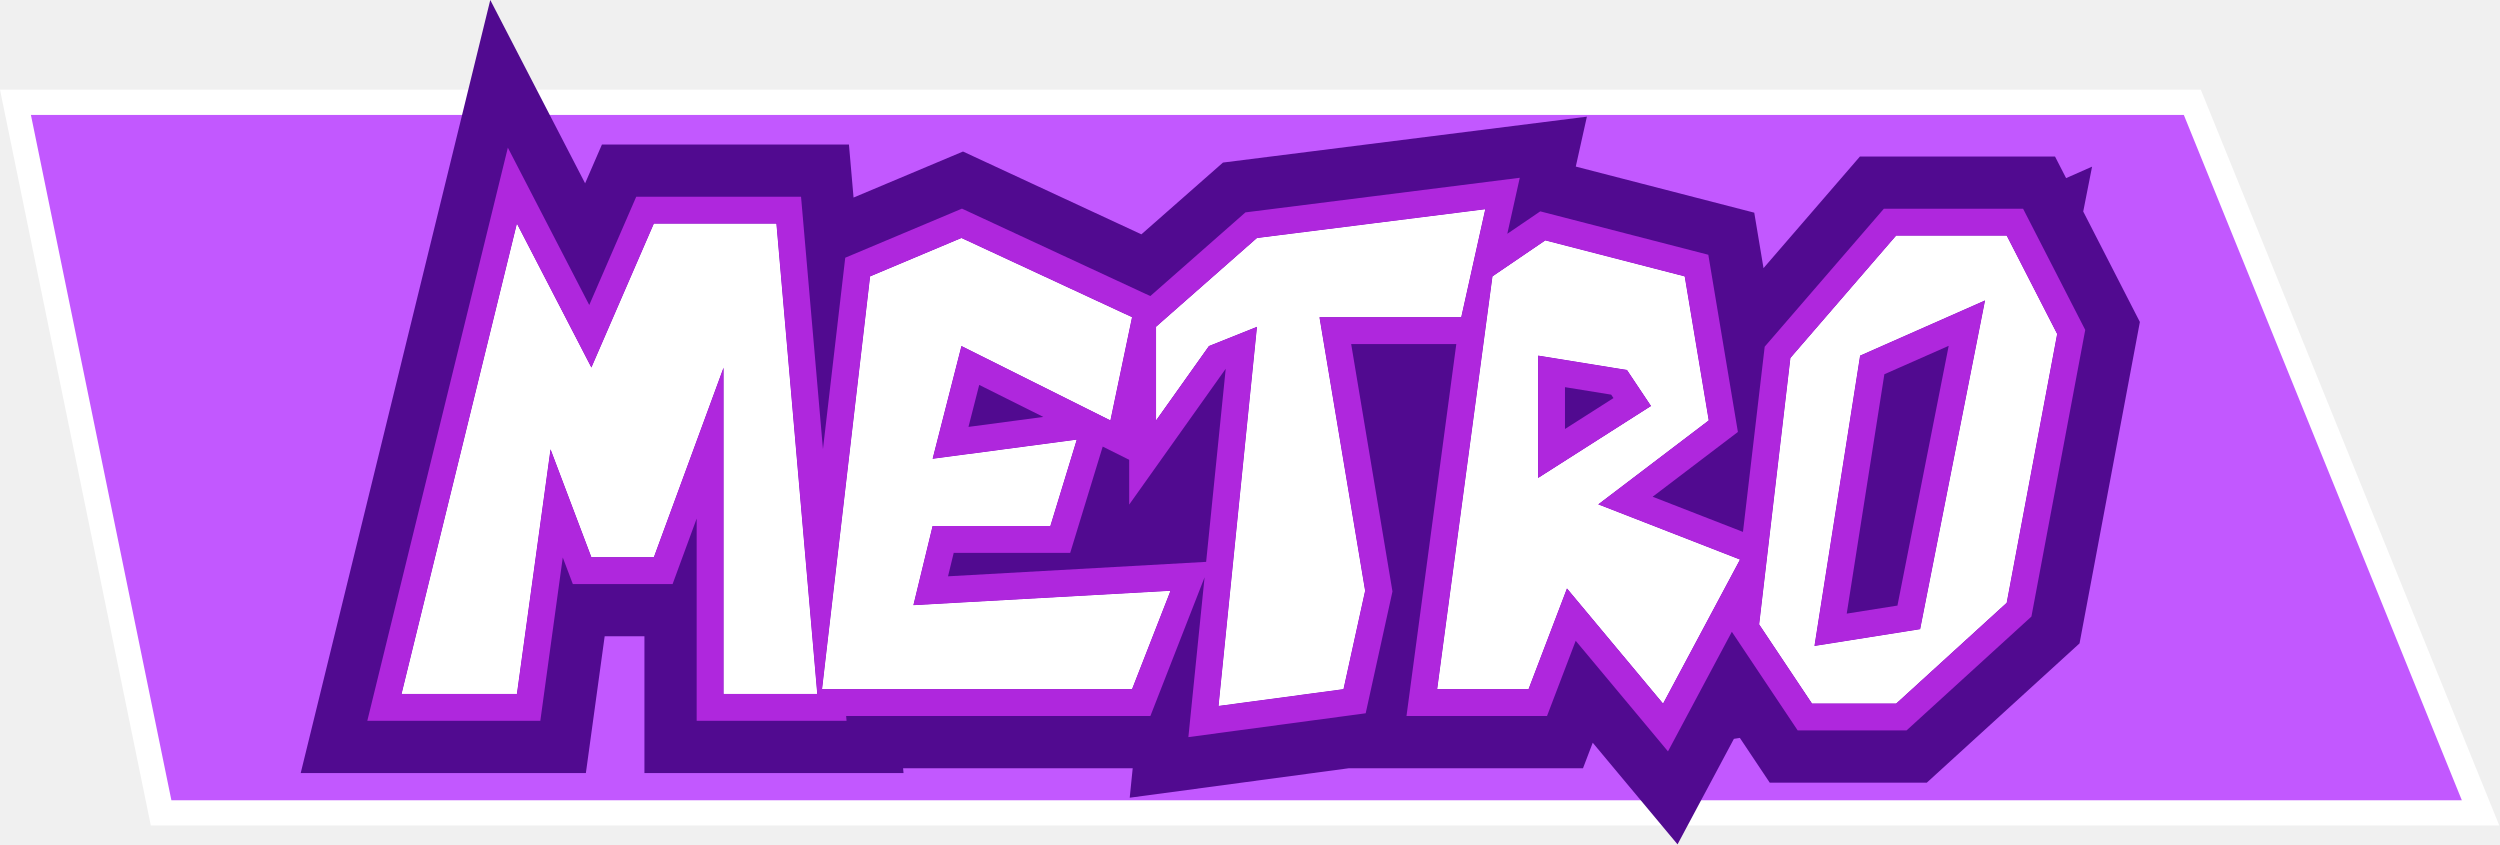
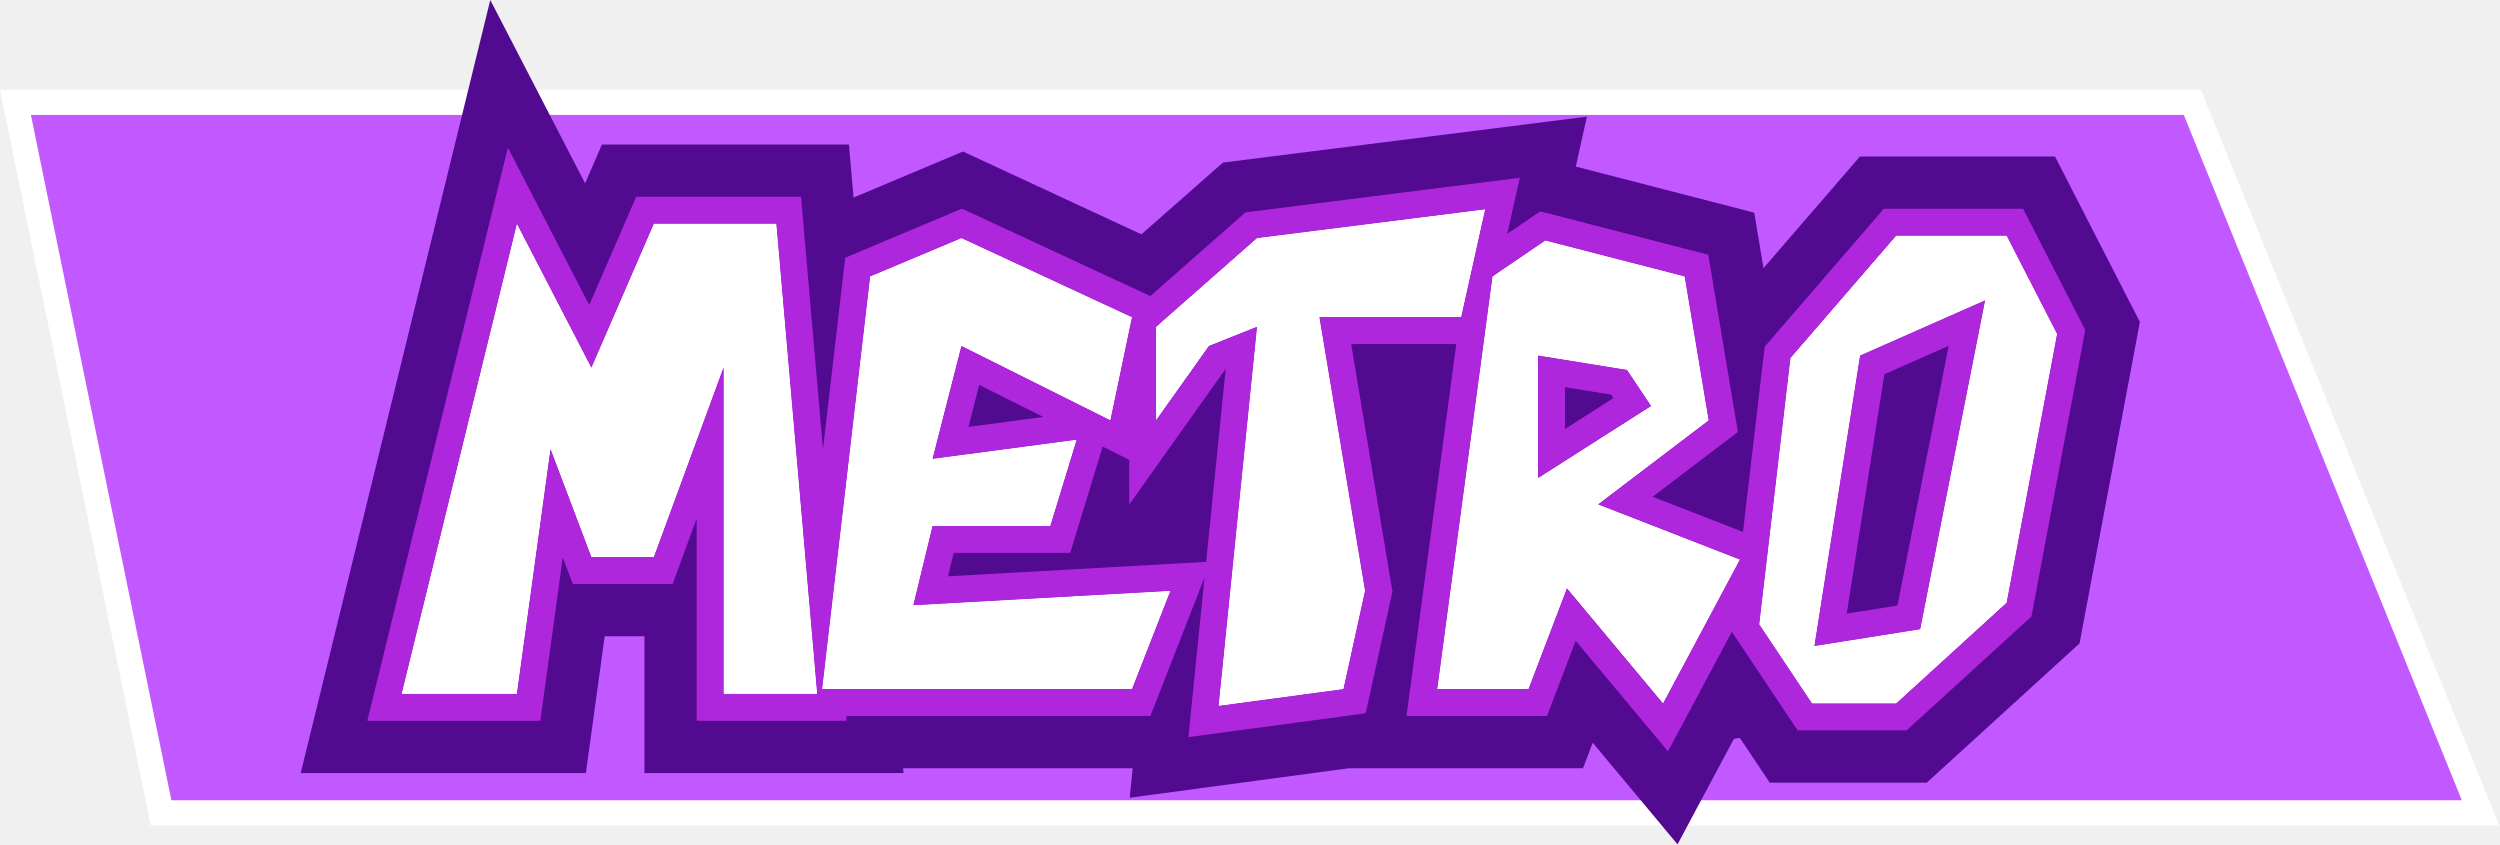
- <svg xmlns="http://www.w3.org/2000/svg" width="3367" height="1138" viewBox="0 0 3367 1138" fill="none">
-   <path d="M20.814 137.768L216.97 1094.77H3340.81L2952.6 137.768H20.814Z" fill="#C258FF" stroke="white" stroke-width="33.962" />
-   <path d="M1967.98 427.204H1777.04L1838.53 795.643L1809.4 928.151L1641.12 950.775L1692.9 440.132L1628.18 465.987L1556.98 566.176V440.132L1692.9 320.551L2000.34 281.768L1967.98 427.204Z" fill="white" />
-   <path fill-rule="evenodd" clip-rule="evenodd" d="M2268.94 372.261L2301.3 566.176L2152.44 679.294L2343.37 753.628L2239.82 947.543L2110.37 792.411L2058.59 928.151H1935.61L2010.05 372.261L2081.24 323.783L2268.94 372.261ZM2071.53 643.742L2223.64 546.785L2191.27 498.306L2071.53 478.915V643.742Z" fill="white" />
-   <path fill-rule="evenodd" clip-rule="evenodd" d="M2770.55 449.827L2702.59 811.802L2553.73 947.543H2440.46L2369.26 840.889L2411.33 482.147L2553.73 317.319H2702.59L2770.55 449.827ZM2505.18 478.915L2443.7 869.977L2586.09 847.353L2673.47 404.58L2505.18 478.915Z" fill="white" />
-   <path d="M1100.68 934.615H974.464V495.074L880.615 750.396H796.474L741.458 604.959L696.152 934.615H540.814L696.152 301.159L796.474 495.074L880.615 301.159H1045.66L1100.68 934.615Z" fill="white" />
-   <path d="M1524.62 427.204L1495.49 566.176L1294.85 465.987L1256.01 617.887L1450.18 592.032L1414.59 708.381H1256.01L1230.12 815.034L1576.4 795.643L1524.62 928.151H1107.15L1171.87 372.261L1294.85 320.551L1524.62 427.204Z" fill="white" />
-   <path d="M788.026 246.882L810.704 194.616H1143.35L1149.56 266.067L1296.98 204.077L1537.23 315.598L1647.1 218.941L2137.22 157.112L2122.26 224.339L2362.63 286.421L2375.1 361.116L2504.97 210.776H2767.69L2782.62 239.892L2817.61 224.433L2805.69 284.869L2881.99 433.65L2800.73 866.506L2595.01 1054.08H2383.48L2343.25 993.814L2335.21 995.092L2259.31 1137.2L2145.09 1000.32L2131.98 1034.69H1816.53L1521.5 1074.36L1525.52 1034.69H1216.31L1216.87 1041.16H867.922V856.938H814.371L789.053 1041.16H404.988L660.304 0L788.026 246.882ZM1692.9 320.551L1556.98 440.132V566.177L1628.18 465.987L1692.9 440.132L1641.12 950.774L1809.4 928.151L1838.53 795.643L1777.04 427.204H1967.98L2000.34 281.768L1692.9 320.551ZM2010.05 372.262L1935.61 928.151H2058.59L2110.37 792.411L2239.82 947.543L2343.37 753.628L2152.44 679.294L2301.3 566.177L2268.94 372.262L2081.24 323.782L2010.05 372.262ZM2553.73 317.318L2411.33 482.146L2369.26 840.89L2440.46 947.543H2553.73L2702.59 811.802L2770.55 449.827L2702.59 317.318H2553.73ZM1171.87 372.262L1107.15 928.151H1524.62L1576.4 795.643L1230.12 815.034L1256.01 708.381H1414.59L1450.18 592.032L1256.01 617.887L1294.85 465.987L1495.49 566.177L1524.62 427.204L1294.85 320.551L1171.87 372.262ZM2586.09 847.354L2443.7 869.977L2505.18 478.915L2673.47 404.58L2586.09 847.354ZM2191.27 498.306L2223.64 546.785L2071.53 643.742V478.915L2191.27 498.306ZM1100.68 934.615L1045.66 301.159H880.615L796.474 495.074L696.151 301.159L540.814 934.615H696.151L741.458 604.959L796.474 750.396H880.615L974.465 495.074V934.615H1100.68Z" fill="#510A90" />
-   <path d="M1967.98 427.204H1777.04L1838.53 795.643L1809.4 928.151L1641.12 950.775L1692.9 440.132L1628.18 465.987L1556.98 566.176V440.132L1692.9 320.551L2000.34 281.768L1967.98 427.204Z" fill="white" />
-   <path fill-rule="evenodd" clip-rule="evenodd" d="M2268.94 372.261L2301.3 566.176L2152.44 679.294L2343.37 753.628L2239.82 947.543L2110.37 792.411L2058.59 928.151H1935.61L2010.05 372.261L2081.24 323.783L2268.94 372.261ZM2071.53 643.742L2223.64 546.785L2191.27 498.306L2071.53 478.915V643.742Z" fill="white" />
-   <path fill-rule="evenodd" clip-rule="evenodd" d="M2770.55 449.827L2702.59 811.802L2553.73 947.543H2440.46L2369.26 840.889L2411.33 482.147L2553.73 317.319H2702.59L2770.55 449.827ZM2505.18 478.915L2443.7 869.977L2586.09 847.353L2673.47 404.58L2505.18 478.915Z" fill="white" />
-   <path d="M1100.68 934.615H974.464V495.074L880.615 750.396H796.474L741.458 604.959L696.152 934.615H540.814L696.152 301.159L796.474 495.074L880.615 301.159H1045.66L1100.68 934.615Z" fill="white" />
-   <path d="M1524.62 427.204L1495.49 566.176L1294.85 465.987L1256.01 617.887L1450.18 592.032L1414.59 708.381H1256.01L1230.12 815.034L1576.4 795.643L1524.62 928.151H1107.15L1171.87 372.261L1294.85 320.551L1524.62 427.204Z" fill="white" />
-   <path d="M793.604 410.78L856.872 264.975H1078.84L1108.36 604.88L1138.37 347.094L1295.57 280.993L1549.24 398.742L1677.34 286.042L2046.83 239.432L2030.04 314.87L2074.42 284.649L2300.76 343.107L2340.59 581.77L2225.77 669.014L2347.43 716.377L2376.69 466.898L2537.17 281.135H2724.7L2808.4 444.333L2735.92 830.381L2567.75 983.728H2421.11L2332.44 850.905L2246.44 1011.96L2122.16 863.021L2083.51 964.336H1894.26L1961.34 463.389H1819.76L1874.22 789.687L1838.53 795.642L1777.04 427.204H1967.98L2000.34 281.768L1692.9 320.551L1556.98 440.132V566.177L1628.18 465.987L1692.9 440.132L1641.12 950.774L1809.4 928.151L1838.53 795.642L1874.22 789.687L1875.37 796.582L1839.31 960.641L1600.5 992.746L1622.32 777.547L1549.33 964.336H1139.58L1140.14 970.8H938.28V698.394L905.865 786.58H771.475L757.938 750.798L727.703 970.8H494.685L683.977 198.879L793.604 410.78ZM2553.73 317.318L2411.33 482.146L2369.26 840.89L2440.46 947.543H2553.73L2702.59 811.802L2770.55 449.827L2702.59 317.318H2553.73ZM2010.05 372.262L1935.61 928.151H2058.59L2110.37 792.411L2239.82 947.543L2343.37 753.628L2152.44 679.294L2301.3 566.177L2268.94 372.262L2081.24 323.782L2010.05 372.262ZM1171.87 372.262L1107.15 928.151H1524.62L1576.4 795.643L1230.12 815.034L1256.01 708.381H1414.59L1450.18 592.032L1256.01 617.887L1294.85 465.987L1495.49 566.177L1524.62 427.204L1294.85 320.551L1171.87 372.262ZM2586.09 847.354L2443.7 869.977L2505.18 478.915L2673.47 404.58L2586.09 847.354ZM2537.86 504.036L2487.17 826.431L2555.48 815.578L2624.51 465.763L2537.86 504.036ZM1520.79 679.562V619.255L1485.14 601.453L1441.36 744.565H1284.46L1276.79 776.179L1624.43 756.711L1650.8 496.612L1520.79 679.562ZM2191.27 498.306L2223.63 546.785L2071.53 643.742V478.915L2191.27 498.306ZM2107.72 577.766L2173.02 536.138L2169.93 531.505L2107.72 521.43V577.766ZM1304.34 574.948L1405.17 561.521L1318.8 518.391L1304.34 574.948ZM1100.68 934.615L1045.66 301.159H880.615L796.474 495.074L696.151 301.159L540.814 934.615H696.151L741.458 604.959L796.474 750.396H880.615L974.465 495.074V934.615H1100.68Z" fill="#AF27DD" />
+ <svg xmlns="http://www.w3.org/2000/svg" width="3367" height="1138" viewBox="0 0 3367 1138" fill="none" version="1.1" id="svg76">
+   <defs id="defs80" />
+   <path d="M20.814 137.768L216.97 1094.77H3340.81L2952.6 137.768H20.814Z" fill="#C258FF" stroke="white" stroke-width="33.962" id="path50" />
+   <path d="M1967.98 427.204H1777.04L1838.53 795.643L1809.4 928.151L1641.12 950.775L1692.9 440.132L1628.18 465.987L1556.98 566.176V440.132L1692.9 320.551L2000.34 281.768L1967.98 427.204Z" fill="white" id="path52" />
+   <path fill-rule="evenodd" clip-rule="evenodd" d="M2268.94 372.261L2301.3 566.176L2152.44 679.294L2343.37 753.628L2239.82 947.543L2110.37 792.411L2058.59 928.151H1935.61L2010.05 372.261L2081.24 323.783L2268.94 372.261ZM2071.53 643.742L2223.64 546.785L2191.27 498.306L2071.53 478.915V643.742Z" fill="white" id="path54" />
+   <path fill-rule="evenodd" clip-rule="evenodd" d="M2770.55 449.827L2702.59 811.802L2553.73 947.543H2440.46L2369.26 840.889L2411.33 482.147L2553.73 317.319H2702.59L2770.55 449.827ZM2505.18 478.915L2443.7 869.977L2586.09 847.353L2673.47 404.58L2505.18 478.915Z" fill="white" id="path56" />
+   <path d="M1100.68 934.615H974.464V495.074L880.615 750.396H796.474L741.458 604.959L696.152 934.615H540.814L696.152 301.159L796.474 495.074L880.615 301.159H1045.66L1100.68 934.615Z" fill="white" id="path58" />
+   <path d="M1524.62 427.204L1495.49 566.176L1294.85 465.987L1256.01 617.887L1450.18 592.032L1414.59 708.381H1256.01L1230.12 815.034L1576.4 795.643L1524.62 928.151H1107.15L1171.87 372.261L1294.85 320.551L1524.62 427.204Z" fill="white" id="path60" />
+   <path d="m 788.026,246.882 22.678,-52.266 h 332.646 l 6.21,71.451 147.42,-61.99 240.25,111.521 109.87,-96.657 490.12,-61.829 -14.96,67.227 240.37,62.082 12.47,74.695 129.87,-150.34 h 262.72 l 114.3,222.874 -81.26,432.856 -205.72,187.574 h -211.53 l -40.23,-60.266 -8.04,1.278 -75.9,142.108 -114.22,-136.88 -13.11,34.37 h -315.45 l -295.03,39.67 4.02,-39.67 h -309.21 l 0.56,6.47 H 867.922 V 856.938 H 814.371 L 789.053,1041.16 H 404.988 L 660.304,0 Z m 904.874,73.669 -135.92,119.581 v 126.045 l 71.2,-100.19 64.72,-25.855 -51.78,510.642 168.28,-22.623 29.13,-132.508 -61.49,-368.439 h 190.94 l 32.36,-145.436 z m 317.15,51.711 -74.44,555.889 h 122.98 l 51.78,-135.74 129.45,155.132 103.55,-193.915 -190.93,-74.334 148.86,-113.117 -32.36,-193.915 -187.7,-48.48 z m 543.68,-54.944 -142.4,164.828 -42.07,358.744 71.2,106.653 h 113.27 l 148.86,-135.741 67.96,-361.975 -67.96,-132.509 z m -1381.86,54.944 -64.72,555.889 h 417.47 l 51.78,-132.508 -346.28,19.391 25.89,-106.653 h 158.58 l 35.59,-116.349 -194.17,25.855 38.84,-151.9 200.64,100.19 29.13,-138.973 -229.77,-106.653 z m 1414.22,475.092 -142.39,22.623 61.48,-391.062 168.29,-74.335 z m -394.82,-349.048 32.37,48.479 -152.11,96.957 V 478.915 Z M 1100.68,934.615 1045.66,301.159 H 880.615 L 796.474,495.074 696.151,301.159 540.814,934.615 h 155.337 l 45.307,-329.656 55.016,145.437 h 84.141 l 93.85,-255.322 v 439.541 z" fill="#510a90" id="path62" />
+   <path d="M1967.98 427.204H1777.04L1838.53 795.643L1809.4 928.151L1641.12 950.775L1692.9 440.132L1628.18 465.987L1556.98 566.176V440.132L1692.9 320.551L2000.34 281.768L1967.98 427.204Z" fill="white" id="path64" />
+   <path fill-rule="evenodd" clip-rule="evenodd" d="M2268.94 372.261L2301.3 566.176L2152.44 679.294L2343.37 753.628L2239.82 947.543L2110.37 792.411L2058.59 928.151H1935.61L2010.05 372.261L2081.24 323.783L2268.94 372.261ZM2071.53 643.742L2223.64 546.785L2191.27 498.306L2071.53 478.915V643.742Z" fill="white" id="path66" />
+   <path fill-rule="evenodd" clip-rule="evenodd" d="M2770.55 449.827L2702.59 811.802L2553.73 947.543H2440.46L2369.26 840.889L2411.33 482.147L2553.73 317.319H2702.59L2770.55 449.827ZM2505.18 478.915L2443.7 869.977L2586.09 847.353L2673.47 404.58L2505.18 478.915Z" fill="white" id="path68" />
+   <path d="M1100.68 934.615H974.464V495.074L880.615 750.396H796.474L741.458 604.959L696.152 934.615H540.814L696.152 301.159L796.474 495.074L880.615 301.159H1045.66L1100.68 934.615Z" fill="white" id="path70" />
+   <path d="M1524.62 427.204L1495.49 566.176L1294.85 465.987L1256.01 617.887L1450.18 592.032L1414.59 708.381H1256.01L1230.12 815.034L1576.4 795.643L1524.62 928.151H1107.15L1171.87 372.261L1294.85 320.551L1524.62 427.204Z" fill="white" id="path72" />
+   <path d="M793.604 410.78L856.872 264.975H1078.84L1108.36 604.88L1138.37 347.094L1295.57 280.993L1549.24 398.742L1677.34 286.042L2046.83 239.432L2030.04 314.87L2074.42 284.649L2300.76 343.107L2340.59 581.77L2225.77 669.014L2347.43 716.377L2376.69 466.898L2537.17 281.135H2724.7L2808.4 444.333L2735.92 830.381L2567.75 983.728H2421.11L2332.44 850.905L2246.44 1011.96L2122.16 863.021L2083.51 964.336H1894.26L1961.34 463.389H1819.76L1874.22 789.687L1838.53 795.642L1777.04 427.204H1967.98L2000.34 281.768L1692.9 320.551L1556.98 440.132V566.177L1628.18 465.987L1692.9 440.132L1641.12 950.774L1809.4 928.151L1838.53 795.642L1874.22 789.687L1875.37 796.582L1839.31 960.641L1600.5 992.746L1622.32 777.547L1549.33 964.336H1139.58L1140.14 970.8H938.28V698.394L905.865 786.58H771.475L757.938 750.798L727.703 970.8H494.685L683.977 198.879L793.604 410.78ZM2553.73 317.318L2411.33 482.146L2369.26 840.89L2440.46 947.543H2553.73L2702.59 811.802L2770.55 449.827L2702.59 317.318H2553.73ZM2010.05 372.262L1935.61 928.151H2058.59L2110.37 792.411L2239.82 947.543L2343.37 753.628L2152.44 679.294L2301.3 566.177L2268.94 372.262L2081.24 323.782L2010.05 372.262ZM1171.87 372.262L1107.15 928.151H1524.62L1576.4 795.643L1230.12 815.034L1256.01 708.381H1414.59L1450.18 592.032L1256.01 617.887L1294.85 465.987L1495.49 566.177L1524.62 427.204L1294.85 320.551L1171.87 372.262ZM2586.09 847.354L2443.7 869.977L2505.18 478.915L2673.47 404.58L2586.09 847.354ZM2537.86 504.036L2487.17 826.431L2555.48 815.578L2624.51 465.763L2537.86 504.036ZM1520.79 679.562V619.255L1485.14 601.453L1441.36 744.565H1284.46L1276.79 776.179L1624.43 756.711L1650.8 496.612L1520.79 679.562ZM2191.27 498.306L2223.63 546.785L2071.53 643.742V478.915L2191.27 498.306ZM2107.72 577.766L2173.02 536.138L2169.93 531.505L2107.72 521.43V577.766ZM1304.34 574.948L1405.17 561.521L1318.8 518.391L1304.34 574.948ZM1100.68 934.615L1045.66 301.159H880.615L796.474 495.074L696.151 301.159L540.814 934.615H696.151L741.458 604.959L796.474 750.396H880.615L974.465 495.074V934.615H1100.68Z" fill="#AF27DD" id="path74" />
</svg>
